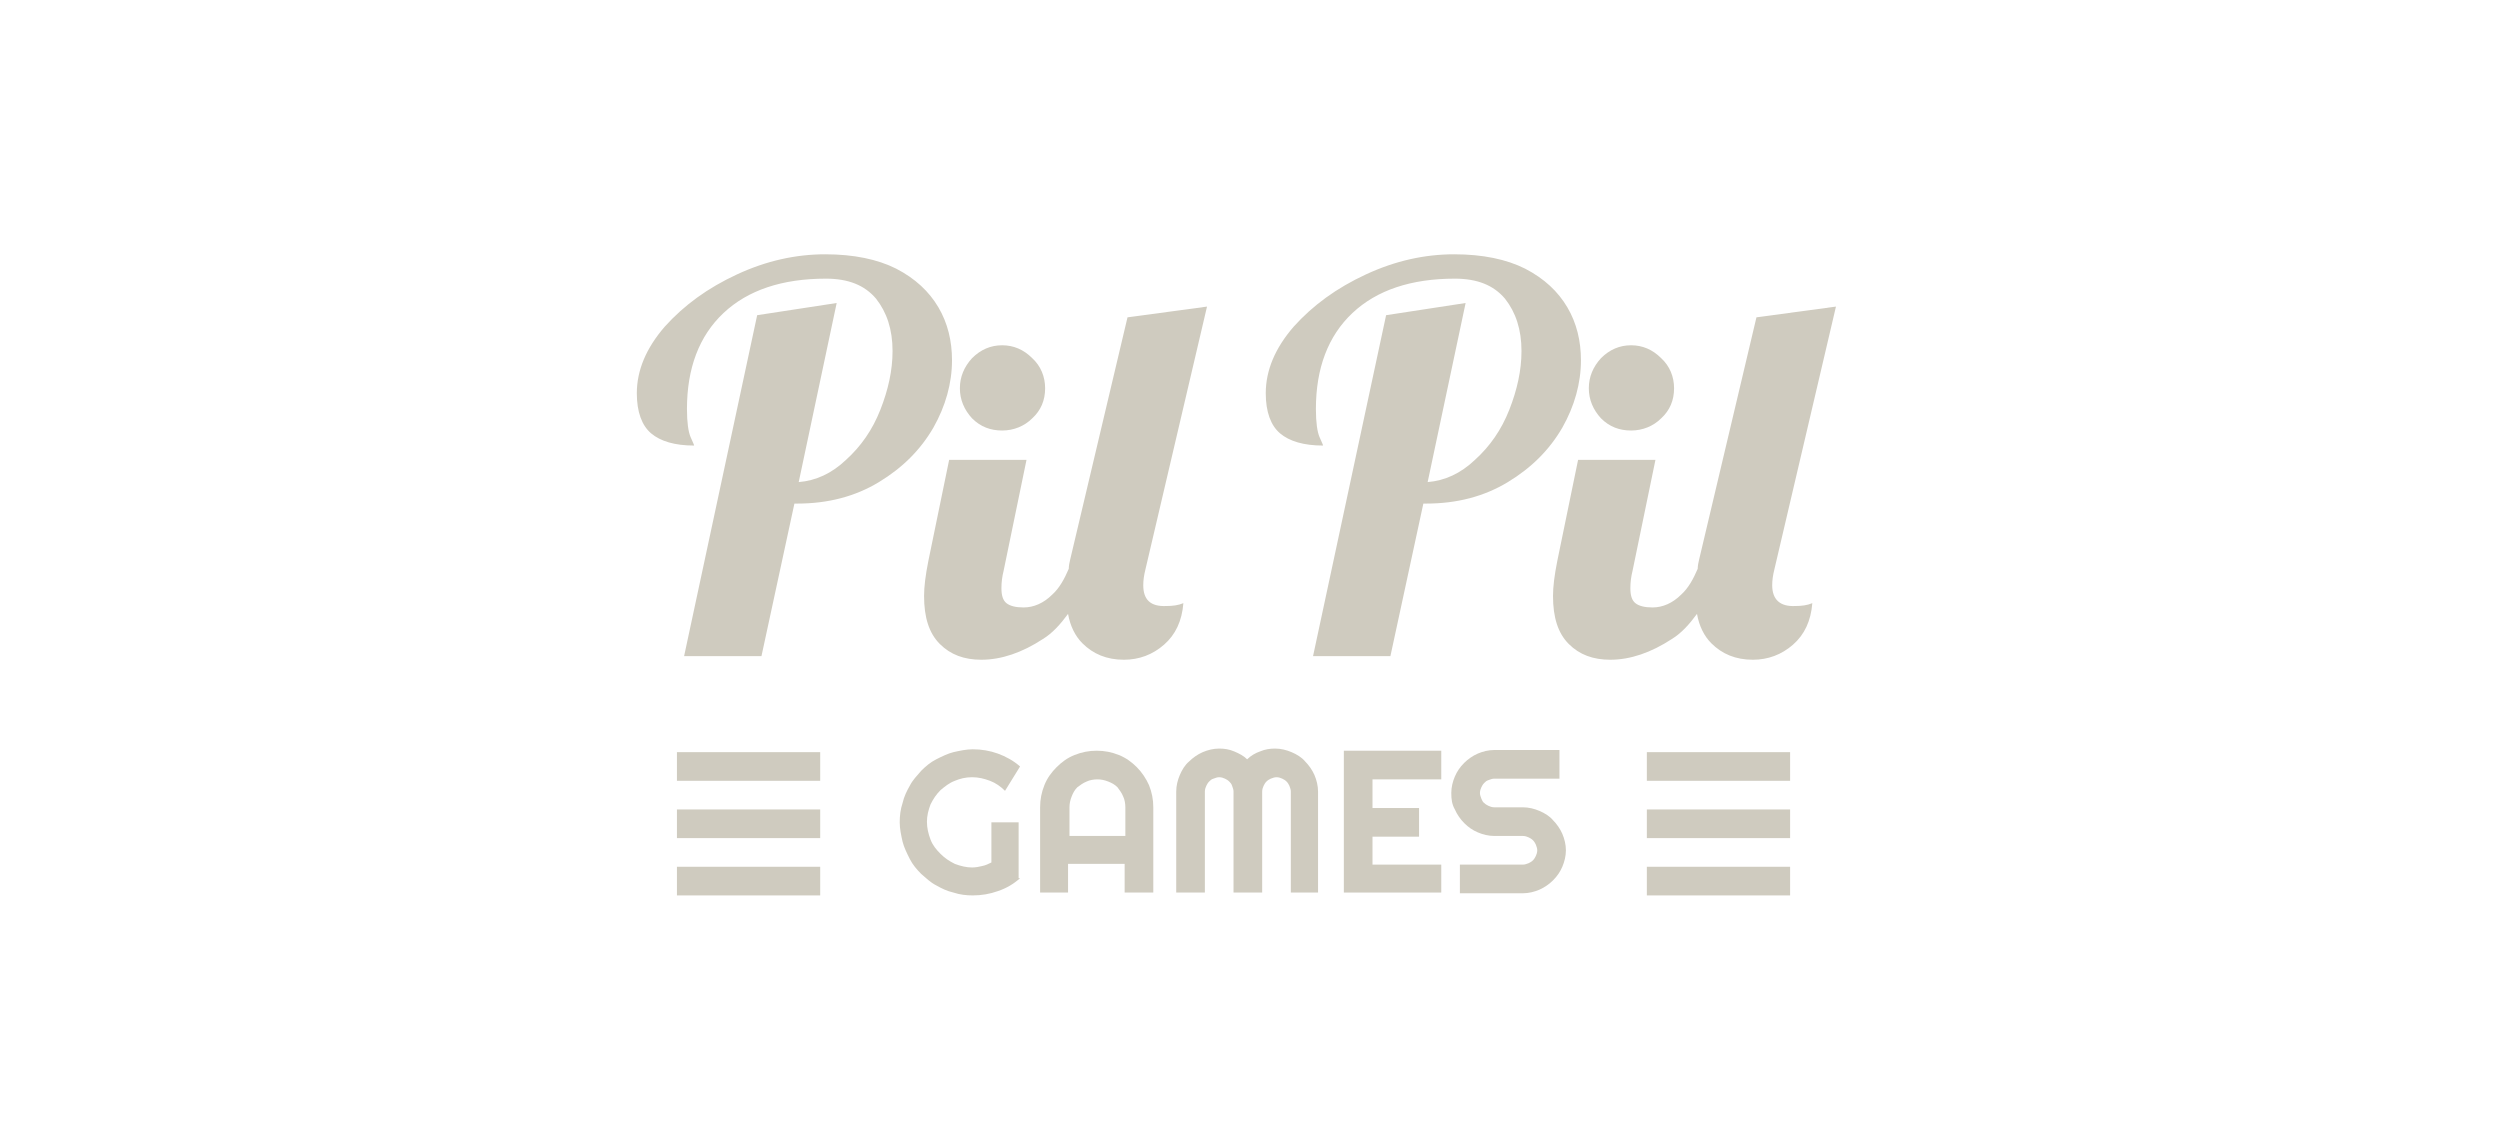
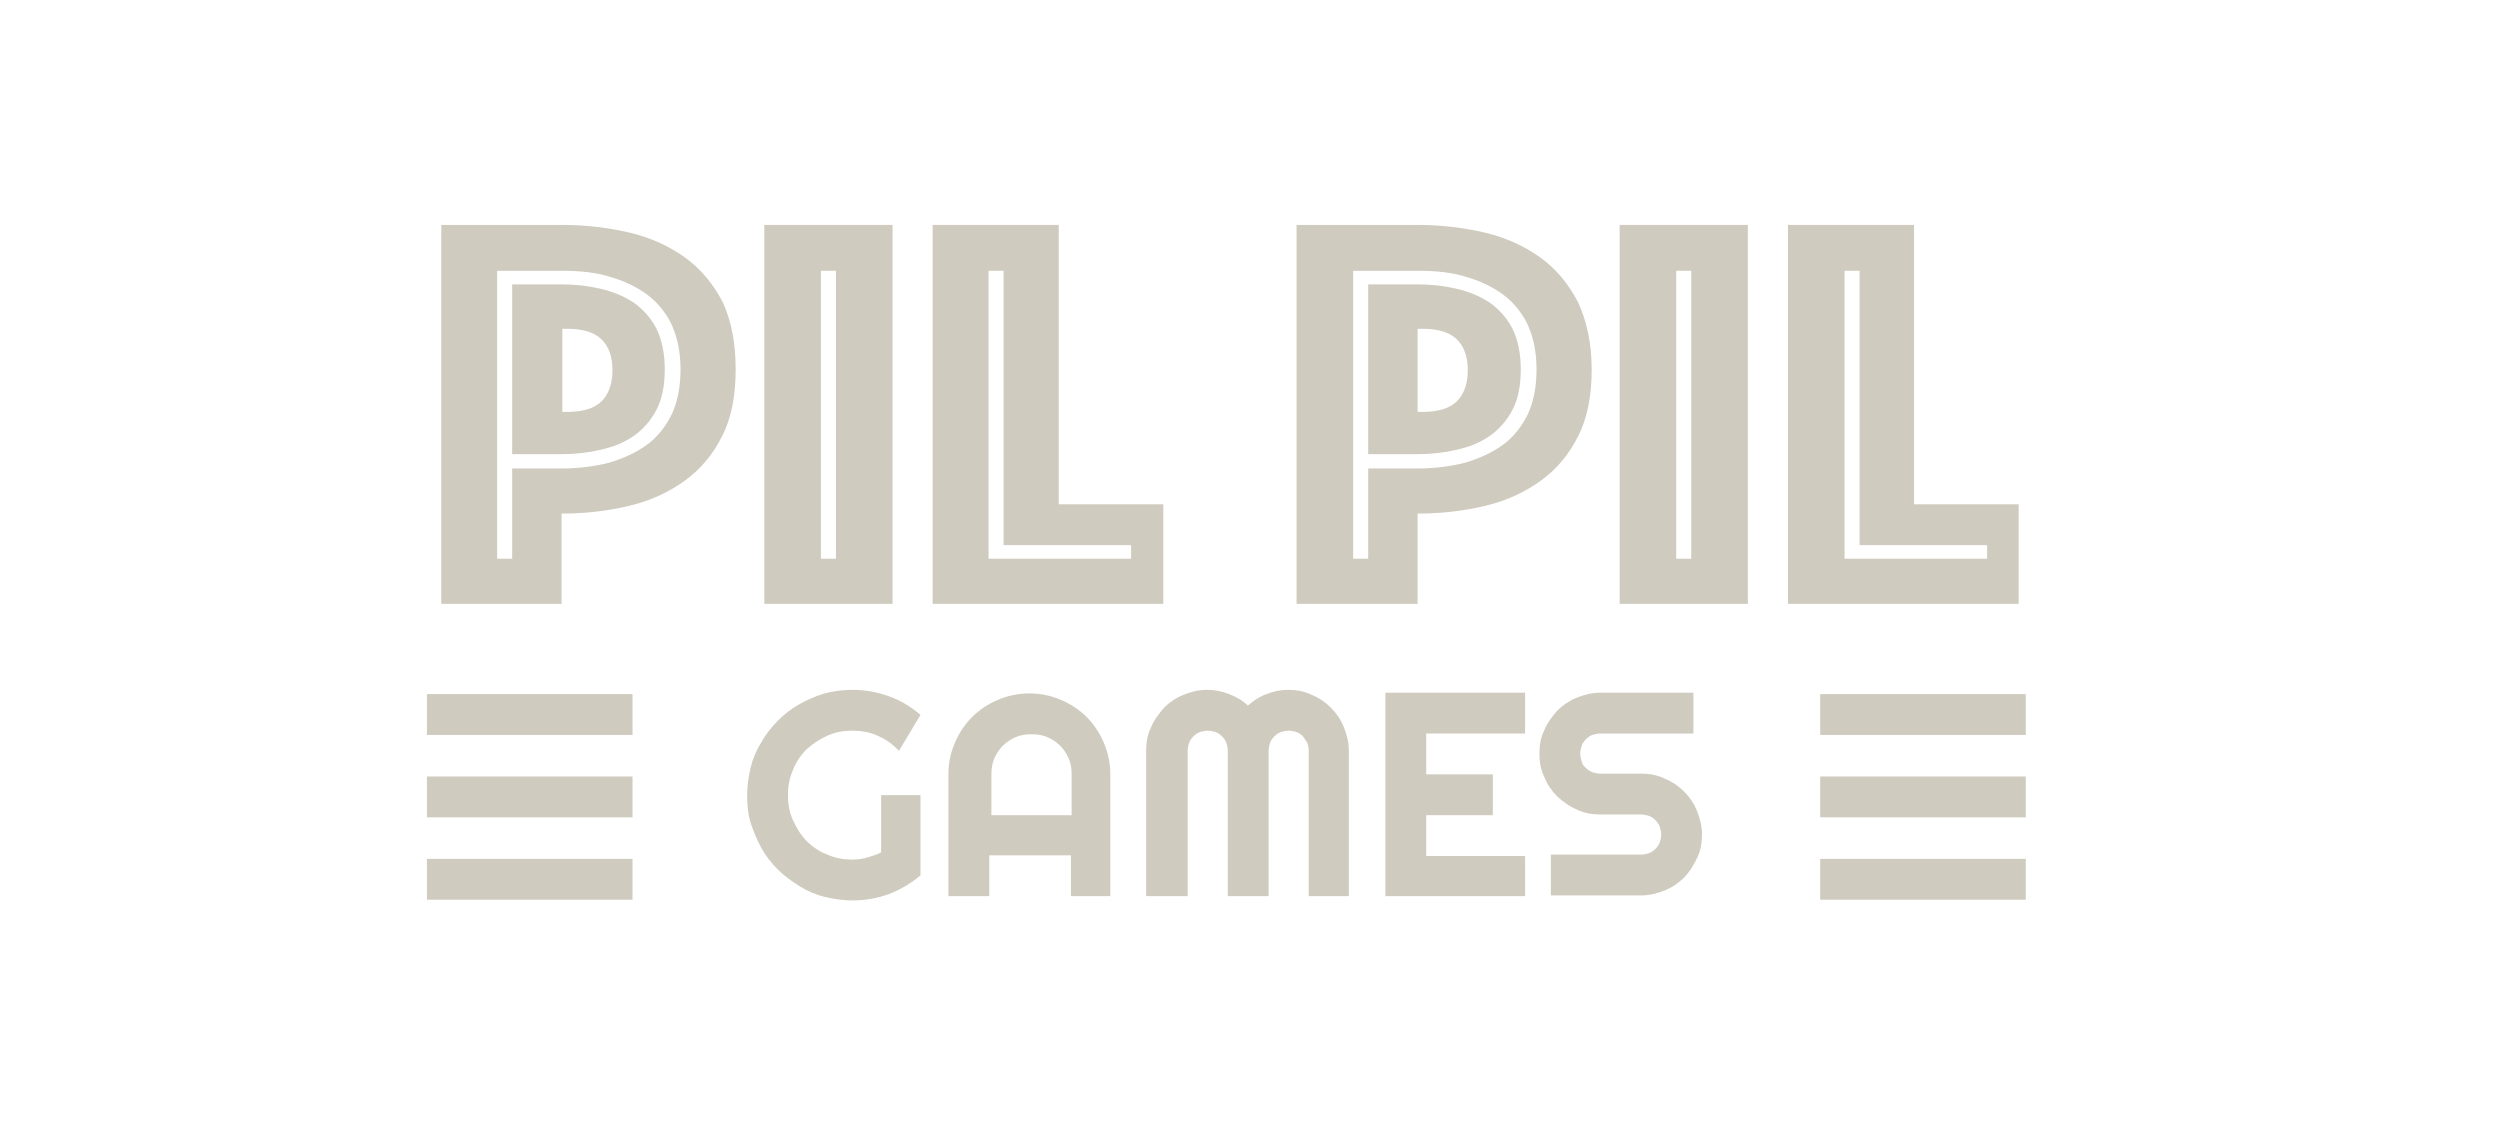
<svg xmlns="http://www.w3.org/2000/svg" version="1.1" id="Capa_1" x="0px" y="0px" viewBox="0 0 349 157" style="enable-background:new 0 0 349 157;" xml:space="preserve">
  <style type="text/css">
	.st0{fill:#CFCBBF;}
</style>
  <g>
-     <g>
-       <path class="st0" d="M142.4,122.6c-0.9,0.8-1.9,1.4-3.1,1.8c-1.1,0.4-2.3,0.6-3.5,0.6c-0.9,0-1.8-0.1-2.7-0.4    c-0.9-0.2-1.7-0.6-2.4-1c-0.8-0.4-1.4-1-2.1-1.6c-0.6-0.6-1.2-1.3-1.6-2.1c-0.4-0.8-0.8-1.6-1-2.4c-0.2-0.9-0.4-1.8-0.4-2.7    s0.1-1.8,0.4-2.7c0.2-0.9,0.6-1.7,1-2.4c0.4-0.8,1-1.4,1.6-2.1c0.6-0.6,1.3-1.2,2.1-1.6s1.6-0.8,2.4-1c0.9-0.2,1.8-0.4,2.7-0.4    c1.2,0,2.4,0.2,3.5,0.6s2.2,1,3.1,1.8l-2.1,3.4c-0.6-0.6-1.3-1.1-2.1-1.4s-1.6-0.5-2.5-0.5s-1.7,0.2-2.4,0.5    c-0.8,0.3-1.4,0.8-2,1.3c-0.6,0.6-1,1.2-1.4,2c-0.3,0.8-0.5,1.6-0.5,2.4c0,0.9,0.2,1.7,0.5,2.5s0.8,1.4,1.4,2s1.2,1,2,1.4    c0.8,0.3,1.6,0.5,2.4,0.5c0.5,0,1-0.1,1.4-0.2c0.5-0.1,0.9-0.3,1.3-0.5v-5.6h3.8v7.8H142.4z" />
-       <path class="st0" d="M161,124.6h-4v-4h-7.9v4h-3.9v-11.9c0-1.1,0.2-2.1,0.6-3.1c0.4-1,1-1.8,1.7-2.5s1.5-1.3,2.5-1.7    c1-0.4,2-0.6,3.1-0.6s2.1,0.2,3.1,0.6s1.8,1,2.5,1.7s1.3,1.6,1.7,2.5c0.4,1,0.6,2,0.6,3.1L161,124.6L161,124.6z M157.1,116.7v-4    c0-0.5-0.1-1.1-0.3-1.5c-0.2-0.5-0.5-0.9-0.8-1.3c-0.4-0.4-0.8-0.6-1.3-0.8c-0.5-0.2-1-0.3-1.5-0.3s-1.1,0.1-1.5,0.3    c-0.5,0.2-0.9,0.5-1.3,0.8c-0.4,0.4-0.6,0.8-0.8,1.3s-0.3,1-0.3,1.5v4H157.1z" />
-       <path class="st0" d="M184.1,124.6h-3.9v-14.1c0-0.3-0.1-0.5-0.2-0.8c-0.1-0.2-0.2-0.4-0.4-0.6c-0.2-0.2-0.4-0.3-0.6-0.4    s-0.5-0.2-0.8-0.2s-0.5,0.1-0.8,0.2c-0.2,0.1-0.4,0.2-0.6,0.4c-0.2,0.2-0.3,0.4-0.4,0.6s-0.2,0.5-0.2,0.8v14.1h-4v-14.1    c0-0.3-0.1-0.5-0.2-0.8s-0.2-0.4-0.4-0.6c-0.2-0.2-0.4-0.3-0.6-0.4s-0.5-0.2-0.8-0.2s-0.5,0.1-0.8,0.2s-0.4,0.2-0.6,0.4    c-0.2,0.2-0.3,0.4-0.4,0.6s-0.2,0.5-0.2,0.8v14.1h-4v-14.1c0-0.8,0.2-1.6,0.5-2.3c0.3-0.7,0.7-1.4,1.3-1.9c0.5-0.5,1.2-1,1.9-1.3    c0.7-0.3,1.5-0.5,2.3-0.5c0.7,0,1.4,0.1,2.1,0.4s1.3,0.6,1.8,1.1c0.5-0.5,1.2-0.9,1.8-1.1c0.7-0.3,1.4-0.4,2.1-0.4    c0.8,0,1.6,0.2,2.3,0.5c0.7,0.3,1.4,0.7,1.9,1.3c0.5,0.5,1,1.2,1.3,1.9c0.3,0.7,0.5,1.5,0.5,2.3v14.1H184.1z" />
-       <path class="st0" d="M201.2,124.6h-13.6v-19.8h13.6v4h-9.6v4h6.5v4h-6.5v3.9h9.6V124.6z" />
-       <path class="st0" d="M202.6,110.7c0-0.8,0.2-1.6,0.5-2.3c0.3-0.7,0.7-1.3,1.3-1.9c0.5-0.5,1.2-1,1.9-1.3s1.5-0.5,2.3-0.5h9.1v4    h-9.1c-0.3,0-0.5,0.1-0.8,0.2s-0.4,0.2-0.6,0.4c-0.2,0.2-0.3,0.4-0.4,0.6s-0.2,0.5-0.2,0.8s0.1,0.5,0.2,0.8    c0.1,0.2,0.2,0.5,0.4,0.6c0.2,0.2,0.4,0.3,0.6,0.4s0.5,0.2,0.8,0.2h4c0.8,0,1.6,0.2,2.3,0.5c0.7,0.3,1.4,0.7,1.9,1.3    c0.5,0.5,1,1.2,1.3,1.9c0.3,0.7,0.5,1.5,0.5,2.3s-0.2,1.6-0.5,2.3c-0.3,0.7-0.7,1.3-1.3,1.9c-0.5,0.5-1.2,1-1.9,1.3    c-0.7,0.3-1.5,0.5-2.3,0.5h-8.8v-4h8.8c0.3,0,0.5-0.1,0.8-0.2c0.2-0.1,0.4-0.2,0.6-0.4c0.2-0.2,0.3-0.4,0.4-0.6s0.2-0.5,0.2-0.8    s-0.1-0.5-0.2-0.8c-0.1-0.2-0.2-0.4-0.4-0.6c-0.2-0.2-0.4-0.3-0.6-0.4s-0.5-0.2-0.8-0.2h-4c-0.8,0-1.6-0.2-2.3-0.5    s-1.3-0.7-1.9-1.3c-0.5-0.5-1-1.2-1.3-1.9C202.7,112.3,202.6,111.6,202.6,110.7z" />
-     </g>
-     <g>
-       <path class="st0" d="M132.9,50.3c0-2.7-0.6-5.2-1.9-7.4c-1.3-2.2-3.2-4-5.9-5.4c-2.6-1.3-5.9-2-9.9-2c-4.1,0-8.2,0.9-12.3,2.8    c-4.1,1.9-7.4,4.3-10.1,7.3c-2.6,3-3.9,6.1-3.9,9.3c0,2.6,0.7,4.5,2,5.6s3.3,1.7,6,1.7c0-0.1-0.2-0.5-0.5-1.2s-0.5-2-0.5-3.9    c0-5.7,1.7-10.2,5.1-13.4c3.4-3.2,8.2-4.8,14.3-4.8c3.1,0,5.4,0.9,7,2.8c1.5,1.9,2.3,4.3,2.3,7.3c0,2.7-0.6,5.4-1.7,8.2    c-1.1,2.8-2.7,5.1-4.8,7c-2,1.9-4.2,2.9-6.6,3.1l5.3-25L105.7,44L95.5,91.6h10.8l4.6-21.3h0.4c4.3,0,8.1-1,11.4-3    c3.3-2,5.8-4.5,7.6-7.6C132,56.7,132.9,53.5,132.9,50.3z" />
-       <path class="st0" d="M139.9,60.1c1.6,0,3.1-0.6,4.2-1.7c1.2-1.1,1.8-2.5,1.8-4.2c0-1.6-0.6-3.1-1.8-4.2c-1.2-1.2-2.6-1.8-4.2-1.8    s-3,0.6-4.2,1.8c-1.1,1.2-1.7,2.6-1.7,4.2c0,1.6,0.6,3,1.7,4.2C136.9,59.6,138.3,60.1,139.9,60.1z" />
-       <path class="st0" d="M159.6,81.7c0-0.7,0.1-1.4,0.3-2.2l8.6-36.7l-11.1,1.5l-8,33.8c-0.1,0.4-0.2,0.9-0.2,1.3    c-0.6,1.4-1.3,2.7-2.3,3.6c-1.2,1.2-2.6,1.8-4,1.8c-1.1,0-1.9-0.2-2.4-0.6s-0.7-1.1-0.7-2.1c0-0.8,0.1-1.6,0.3-2.4l3.2-15.5h-10.8    l-2.9,14.1c-0.4,2-0.6,3.6-0.6,4.9c0,3,0.7,5.2,2.2,6.7s3.4,2.2,5.8,2.2c2.8,0,5.7-1,8.6-2.9c1.3-0.8,2.4-2,3.5-3.5    c0.3,1.7,1,3.1,2,4.1c1.5,1.5,3.4,2.3,5.8,2.3c2.1,0,4-0.7,5.6-2.1s2.5-3.3,2.7-5.8c-0.7,0.3-1.5,0.4-2.4,0.4    C160.6,84.7,159.6,83.7,159.6,81.7z" />
-     </g>
-     <g>
-       <path class="st0" d="M220.7,50.3c0-2.7-0.6-5.2-1.9-7.4s-3.2-4-5.9-5.4c-2.6-1.3-5.9-2-9.9-2c-4.1,0-8.2,0.9-12.3,2.8    c-4.1,1.9-7.4,4.3-10.1,7.3c-2.6,3-3.9,6.1-3.9,9.3c0,2.6,0.7,4.5,2,5.6s3.3,1.7,6,1.7c0-0.1-0.2-0.5-0.5-1.2s-0.5-2-0.5-3.9    c0-5.7,1.7-10.2,5.1-13.4s8.2-4.8,14.3-4.8c3.1,0,5.4,0.9,7,2.8c1.5,1.9,2.3,4.3,2.3,7.3c0,2.7-0.6,5.4-1.7,8.2    c-1.1,2.8-2.7,5.1-4.8,7c-2,1.9-4.2,2.9-6.6,3.1l5.3-25L193.5,44l-10.2,47.6h10.8l4.6-21.3h0.4c4.3,0,8.1-1,11.4-3    s5.8-4.5,7.6-7.6C219.8,56.7,220.7,53.5,220.7,50.3z" />
-       <path class="st0" d="M227.7,60.1c1.6,0,3.1-0.6,4.2-1.7c1.2-1.1,1.8-2.5,1.8-4.2c0-1.6-0.6-3.1-1.8-4.2c-1.2-1.2-2.6-1.8-4.2-1.8    s-3,0.6-4.2,1.8c-1.1,1.2-1.7,2.6-1.7,4.2c0,1.6,0.6,3,1.7,4.2C224.7,59.6,226.1,60.1,227.7,60.1z" />
-       <path class="st0" d="M247.4,81.7c0-0.7,0.1-1.4,0.3-2.2l8.6-36.7l-11.1,1.5l-8,33.8c-0.1,0.4-0.2,0.9-0.2,1.3    c-0.6,1.4-1.3,2.7-2.3,3.6c-1.2,1.2-2.6,1.8-4,1.8c-1.1,0-1.9-0.2-2.4-0.6s-0.7-1.1-0.7-2.1c0-0.8,0.1-1.6,0.3-2.4l3.2-15.5h-10.8    l-2.9,14.1c-0.4,2-0.6,3.6-0.6,4.9c0,3,0.7,5.2,2.2,6.7s3.4,2.2,5.8,2.2c2.8,0,5.7-1,8.6-2.9c1.3-0.8,2.4-2,3.5-3.5    c0.3,1.7,1,3.1,2,4.1c1.5,1.5,3.4,2.3,5.8,2.3c2.1,0,4-0.7,5.6-2.1s2.5-3.3,2.7-5.8c-0.7,0.3-1.5,0.4-2.4,0.4    C248.5,84.7,247.4,83.7,247.4,81.7z" />
-     </g>
-     <g>
-       <rect x="94.5" y="105" class="st0" width="20" height="4" />
-       <rect x="94.5" y="113" class="st0" width="20" height="4" />
-       <rect x="94.5" y="121" class="st0" width="20" height="4" />
-     </g>
-     <g>
-       <rect x="229.9" y="105" class="st0" width="20" height="4" />
-       <rect x="229.9" y="113" class="st0" width="20" height="4" />
-       <rect x="229.9" y="121" class="st0" width="20" height="4" />
-     </g>
+     <path class="st0" d="M128.5,122.2c-1.3,1.1-2.8,2-4.4,2.6c-1.6,0.6-3.3,0.9-5.1,0.9c-1.3,0-2.6-0.2-3.9-0.5   c-1.2-0.3-2.4-0.8-3.5-1.5s-2.1-1.4-3-2.3c-0.9-0.9-1.7-1.9-2.3-3c-0.6-1.1-1.1-2.3-1.5-3.5c-0.4-1.3-0.5-2.6-0.5-3.9   s0.2-2.6,0.5-3.9c0.3-1.2,0.8-2.4,1.5-3.5c0.6-1.1,1.4-2.1,2.3-3c0.9-0.9,1.9-1.7,3-2.3s2.2-1.1,3.5-1.5c1.2-0.3,2.5-0.5,3.9-0.5   c1.8,0,3.4,0.3,5.1,0.9s3.1,1.5,4.4,2.6l-3,5c-0.9-0.9-1.8-1.6-3-2.1c-1.1-0.5-2.3-0.7-3.5-0.7c-1.2,0-2.4,0.2-3.5,0.7   c-1.1,0.5-2,1.1-2.9,1.9c-0.8,0.8-1.5,1.8-1.9,2.9c-0.5,1.1-0.7,2.3-0.7,3.5c0,1.3,0.2,2.4,0.7,3.5c0.5,1.1,1.1,2.1,1.9,2.9   c0.8,0.8,1.8,1.5,2.9,1.9c1.1,0.5,2.3,0.7,3.5,0.7c0.7,0,1.4-0.1,2.1-0.3c0.7-0.2,1.3-0.4,1.9-0.7V111h5.5V122.2z" />
+     <path class="st0" d="M155.2,125.1h-5.7v-5.7h-11.4v5.7h-5.7v-17c0-1.6,0.3-3,0.9-4.4c0.6-1.4,1.4-2.6,2.4-3.6c1-1,2.2-1.8,3.6-2.4   c1.4-0.6,2.9-0.9,4.4-0.9s3,0.3,4.4,0.9c1.4,0.6,2.6,1.4,3.6,2.4c1,1,1.8,2.2,2.4,3.6c0.6,1.4,0.9,2.9,0.9,4.4V125.1z M149.6,113.8   v-5.7c0-0.8-0.1-1.5-0.4-2.2c-0.3-0.7-0.7-1.3-1.2-1.8c-0.5-0.5-1.1-0.9-1.8-1.2c-0.7-0.3-1.4-0.4-2.2-0.4s-1.5,0.1-2.2,0.4   c-0.7,0.3-1.3,0.7-1.8,1.2c-0.5,0.5-0.9,1.1-1.2,1.8c-0.3,0.7-0.4,1.4-0.4,2.2v5.7H149.6z" />
+     <path class="st0" d="M188.4,125.1h-5.7v-20.3c0-0.4-0.1-0.8-0.2-1.1c-0.2-0.3-0.4-0.6-0.6-0.9c-0.3-0.3-0.6-0.5-0.9-0.6   c-0.3-0.1-0.7-0.2-1.1-0.2c-0.4,0-0.8,0.1-1.1,0.2c-0.3,0.1-0.6,0.3-0.9,0.6c-0.3,0.3-0.5,0.6-0.6,0.9c-0.1,0.3-0.2,0.7-0.2,1.1   v20.3h-5.7v-20.3c0-0.4-0.1-0.8-0.2-1.1c-0.1-0.3-0.3-0.6-0.6-0.9c-0.3-0.3-0.6-0.5-0.9-0.6c-0.3-0.1-0.7-0.2-1.1-0.2   c-0.4,0-0.8,0.1-1.1,0.2c-0.3,0.1-0.6,0.3-0.9,0.6c-0.3,0.3-0.5,0.6-0.6,0.9c-0.1,0.3-0.2,0.7-0.2,1.1v20.3H160v-20.3   c0-1.2,0.2-2.3,0.7-3.3c0.4-1,1.1-1.9,1.8-2.7c0.8-0.8,1.7-1.4,2.7-1.8c1-0.4,2.1-0.7,3.3-0.7c1.1,0,2.1,0.2,3.1,0.6   c1,0.4,1.9,0.9,2.6,1.6c0.8-0.7,1.7-1.3,2.6-1.6c1-0.4,2-0.6,3-0.6c1.2,0,2.3,0.2,3.3,0.7c1,0.4,1.9,1,2.7,1.8   c0.8,0.8,1.4,1.7,1.8,2.7c0.4,1,0.7,2.1,0.7,3.3V125.1z" />
+     <path class="st0" d="M212.9,125.1h-19.5V96.7h19.5v5.7h-13.8v5.7h9.3v5.7h-9.3v5.7h13.8V125.1z" />
+     <path class="st0" d="M214.9,105.2c0-1.2,0.2-2.3,0.7-3.3c0.4-1,1.1-1.9,1.8-2.7c0.8-0.8,1.7-1.4,2.7-1.8c1-0.4,2.1-0.7,3.3-0.7h13   v5.7h-13c-0.4,0-0.8,0.1-1.1,0.2c-0.3,0.1-0.6,0.3-0.9,0.6c-0.3,0.3-0.5,0.6-0.6,0.9s-0.2,0.7-0.2,1.1s0.1,0.8,0.2,1.1   c0.1,0.4,0.3,0.7,0.6,0.9c0.3,0.3,0.6,0.5,0.9,0.6c0.3,0.1,0.7,0.2,1.1,0.2h5.7c1.2,0,2.3,0.2,3.3,0.7c1,0.4,1.9,1,2.7,1.8   c0.8,0.8,1.4,1.7,1.8,2.7c0.4,1,0.7,2.1,0.7,3.3c0,1.2-0.2,2.3-0.7,3.3s-1,1.9-1.8,2.7c-0.8,0.8-1.7,1.4-2.7,1.8   c-1,0.4-2.1,0.7-3.3,0.7h-12.6v-5.7h12.6c0.4,0,0.8-0.1,1.1-0.2c0.3-0.1,0.6-0.3,0.9-0.6c0.3-0.3,0.5-0.6,0.6-0.9   c0.1-0.3,0.2-0.7,0.2-1.1s-0.1-0.8-0.2-1.1c-0.1-0.3-0.3-0.6-0.6-0.9c-0.3-0.3-0.6-0.5-0.9-0.6c-0.3-0.1-0.7-0.2-1.1-0.2h-5.7   c-1.2,0-2.3-0.2-3.3-0.7c-1-0.4-1.9-1.1-2.7-1.8c-0.8-0.8-1.4-1.7-1.8-2.7C215.1,107.5,214.9,106.4,214.9,105.2z" />
+   </g>
+   <g>
+     <rect x="59.6" y="96.9" class="st0" width="28.7" height="5.7" />
+     <rect x="59.6" y="108.4" class="st0" width="28.7" height="5.7" />
+     <rect x="59.6" y="119.9" class="st0" width="28.7" height="5.7" />
+   </g>
+   <g>
+     <rect x="254.1" y="96.9" class="st0" width="28.7" height="5.7" />
+     <rect x="254.1" y="108.4" class="st0" width="28.7" height="5.7" />
+     <rect x="254.1" y="119.9" class="st0" width="28.7" height="5.7" />
+   </g>
+   <g>
+     <path class="st0" d="M102.7,51.6c0,3.6-0.6,6.8-1.9,9.3c-1.3,2.6-3,4.6-5.2,6.2c-2.2,1.6-4.8,2.8-7.7,3.5c-2.9,0.7-6.1,1.1-9.5,1.1   v12.6H61.6V31.4h16.9c3.4,0,6.5,0.4,9.5,1.1c2.9,0.7,5.5,1.9,7.7,3.5c2.2,1.6,3.9,3.7,5.2,6.2C102.1,44.8,102.7,47.9,102.7,51.6z    M95,51.6c0-2.4-0.4-4.4-1.2-6.2c-0.8-1.7-2-3.2-3.5-4.3c-1.5-1.1-3.2-1.9-5.3-2.5c-2-0.6-4.2-0.8-6.6-0.8h-9V78h2.1V65.4h6.9   c2.4,0,4.6-0.3,6.6-0.8c2-0.6,3.8-1.4,5.3-2.5c1.5-1.1,2.6-2.5,3.5-4.3C94.6,56,95,54,95,51.6z M92.8,51.6c0,2.3-0.4,4.2-1.2,5.7   c-0.8,1.5-1.9,2.7-3.2,3.6c-1.3,0.9-2.8,1.5-4.6,1.9c-1.7,0.4-3.5,0.6-5.4,0.6h-6.9V39.7h6.9c1.9,0,3.7,0.2,5.4,0.6   c1.7,0.4,3.2,1,4.6,1.9c1.3,0.9,2.4,2.1,3.2,3.6C92.4,47.4,92.8,49.3,92.8,51.6z M78.5,57.5h0.7c2.2,0,3.8-0.5,4.8-1.5   c1-1,1.5-2.5,1.5-4.3c0-1.9-0.5-3.3-1.5-4.3c-1-1-2.6-1.5-4.8-1.5h-0.7V57.5z" />
+     <path class="st0" d="M106.7,31.4h17.9v52.9h-17.9V31.4z M116.7,78V37.8h-2.1V78H116.7z" />
+     <path class="st0" d="M130.2,31.4h17.6v39h14.6v13.9h-32.2V31.4z M157.9,78v-1.9h-17.8V37.8h-2.1V78H157.9z" />
+     <path class="st0" d="M222.2,51.6c0,3.6-0.6,6.8-1.9,9.3c-1.3,2.6-3,4.6-5.2,6.2c-2.2,1.6-4.8,2.8-7.7,3.5c-2.9,0.7-6.1,1.1-9.5,1.1   v12.6H181V31.4h16.9c3.4,0,6.5,0.4,9.5,1.1c2.9,0.7,5.5,1.9,7.7,3.5c2.2,1.6,3.9,3.7,5.2,6.2C221.5,44.8,222.2,47.9,222.2,51.6z    M214.5,51.6c0-2.4-0.4-4.4-1.2-6.2c-0.8-1.7-2-3.2-3.5-4.3c-1.5-1.1-3.2-1.9-5.3-2.5c-2-0.6-4.2-0.8-6.6-0.8h-9V78h2.1V65.4h6.9   c2.4,0,4.6-0.3,6.6-0.8c2-0.6,3.8-1.4,5.3-2.5c1.5-1.1,2.6-2.5,3.5-4.3C214.1,56,214.5,54,214.5,51.6z M212.3,51.6   c0,2.3-0.4,4.2-1.2,5.7c-0.8,1.5-1.9,2.7-3.2,3.6c-1.3,0.9-2.8,1.5-4.6,1.9c-1.7,0.4-3.5,0.6-5.4,0.6H191V39.7h6.9   c1.9,0,3.7,0.2,5.4,0.6c1.7,0.4,3.2,1,4.6,1.9c1.3,0.9,2.4,2.1,3.2,3.6C211.9,47.4,212.3,49.3,212.3,51.6z M197.9,57.5h0.7   c2.2,0,3.8-0.5,4.8-1.5c1-1,1.5-2.5,1.5-4.3c0-1.9-0.5-3.3-1.5-4.3c-1-1-2.6-1.5-4.8-1.5h-0.7V57.5z" />
+     <path class="st0" d="M226.1,31.4h17.9v52.9h-17.9V31.4z M236.1,78V37.8h-2.1V78H236.1z" />
+     <path class="st0" d="M249.6,31.4h17.6v39h14.6v13.9h-32.2V31.4z M277.4,78v-1.9h-17.8V37.8h-2.1V78H277.4z" />
  </g>
</svg>
